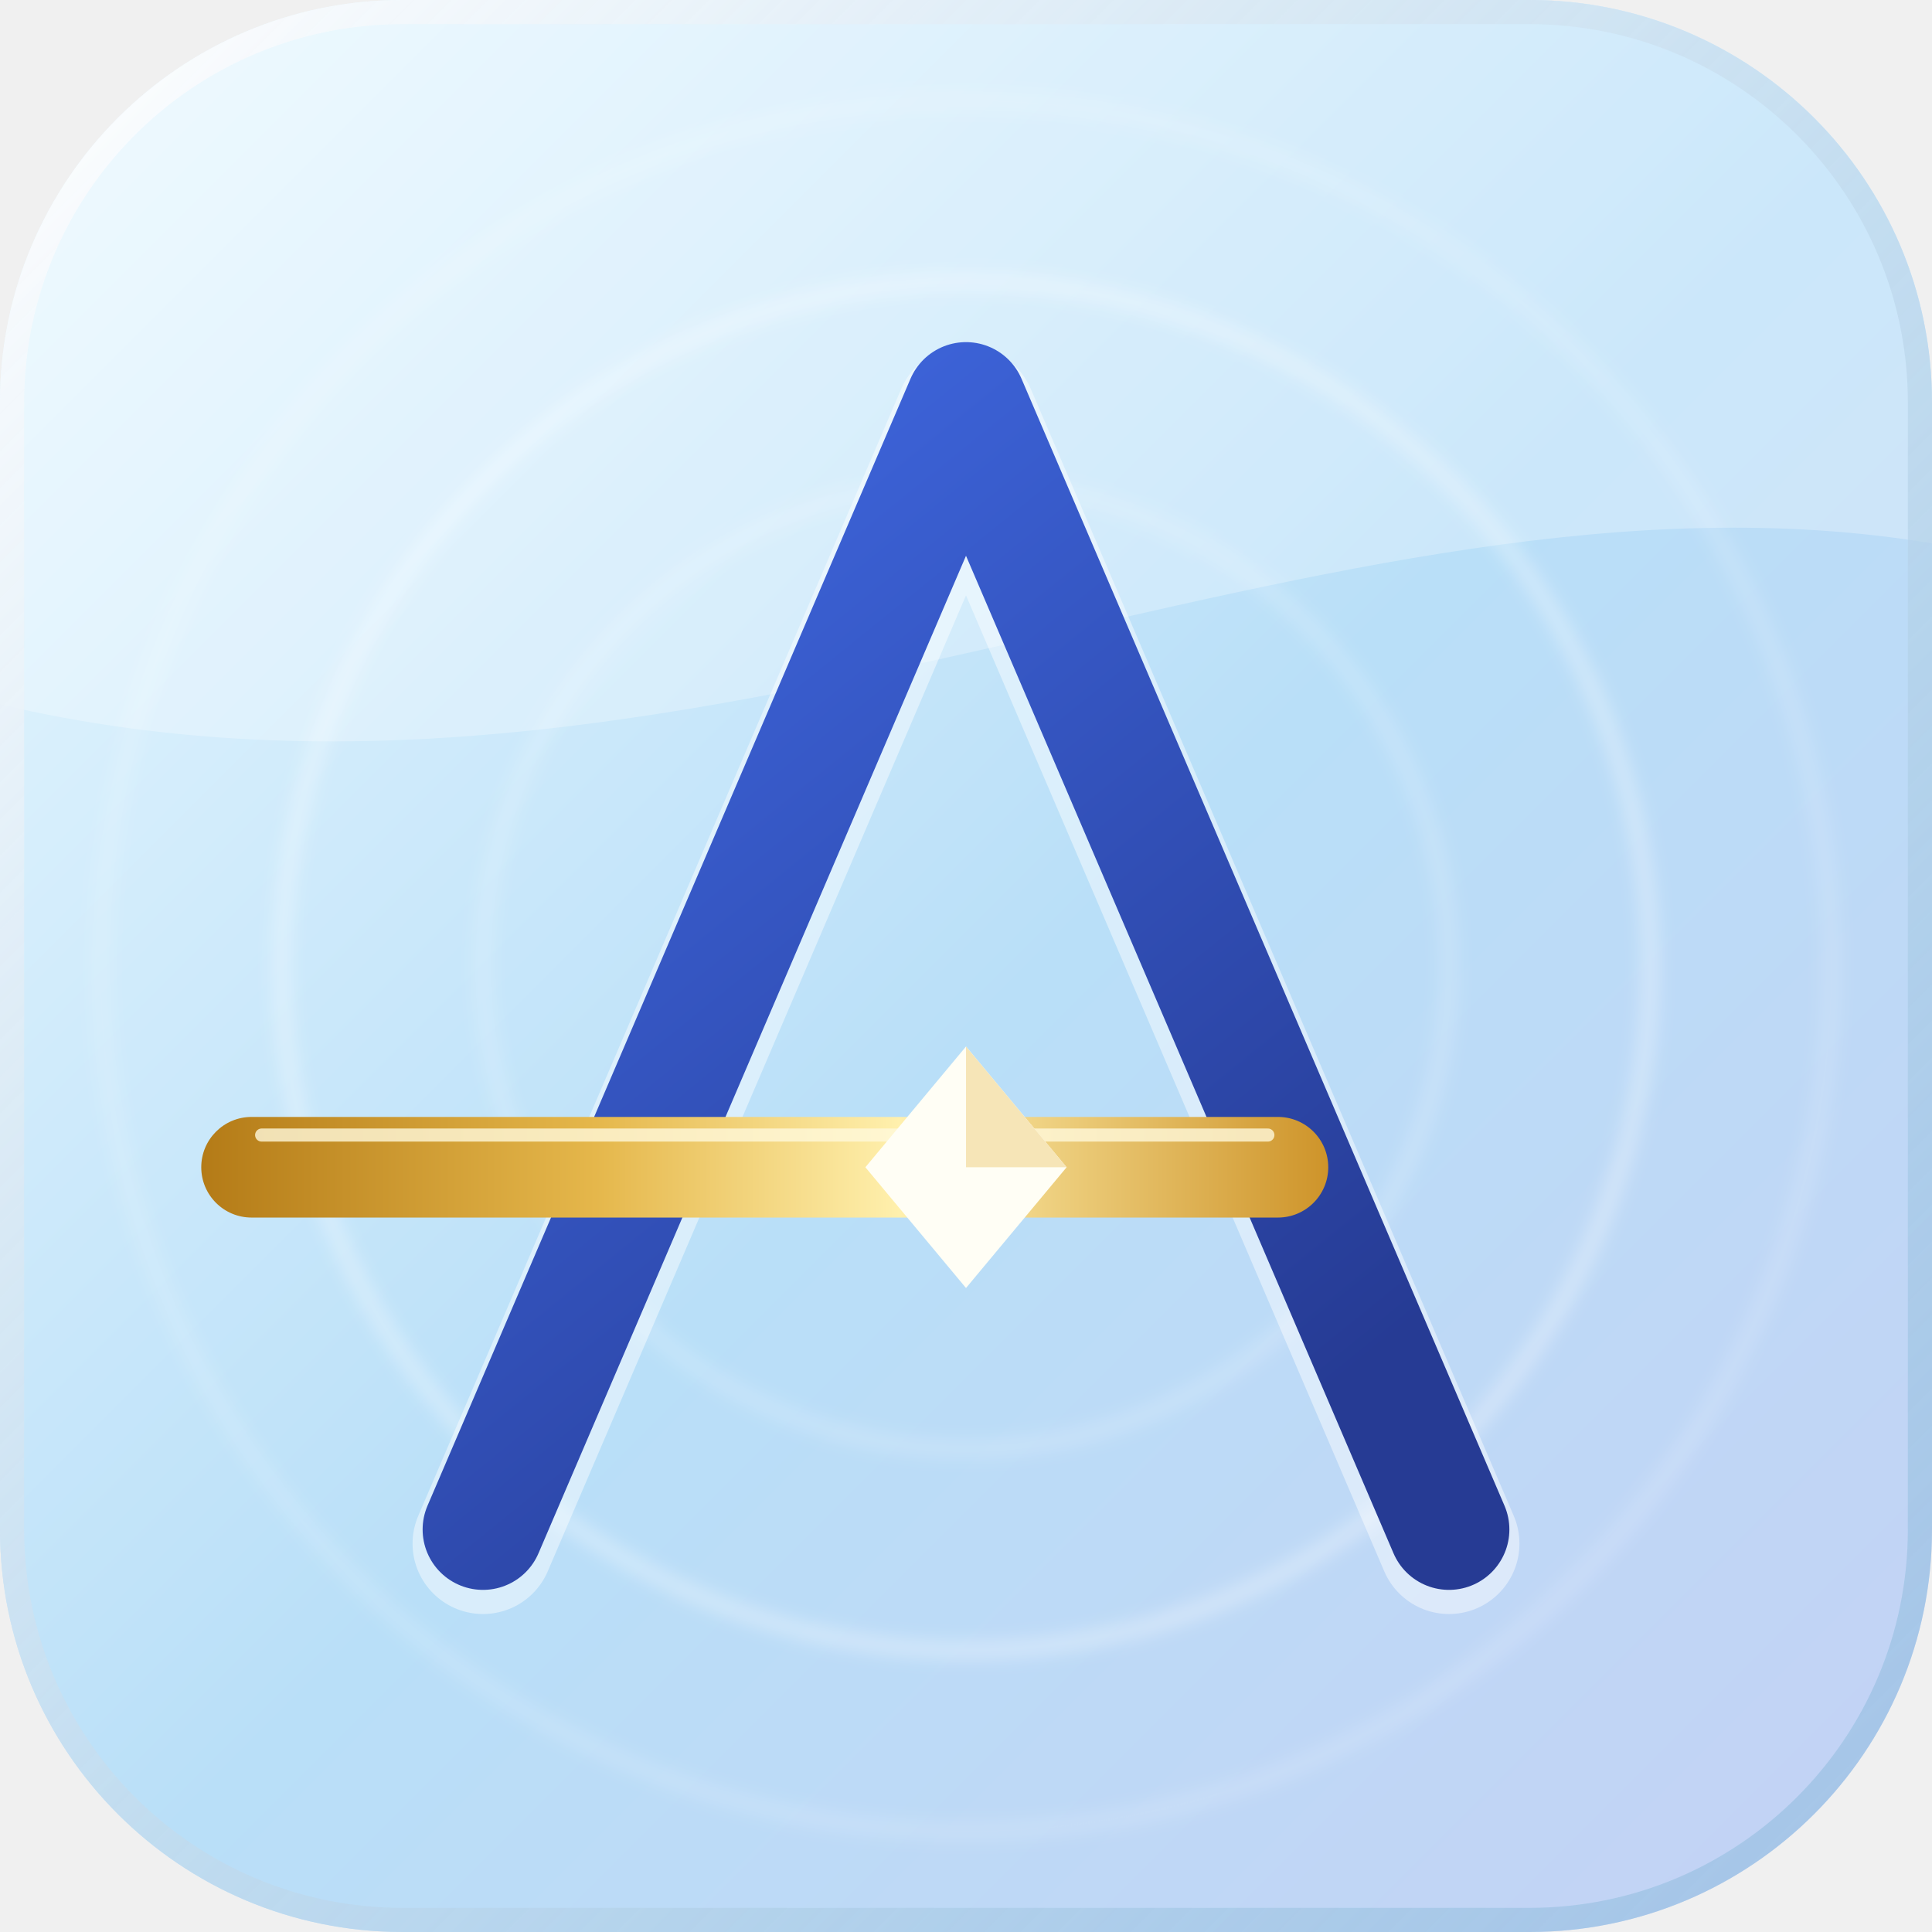
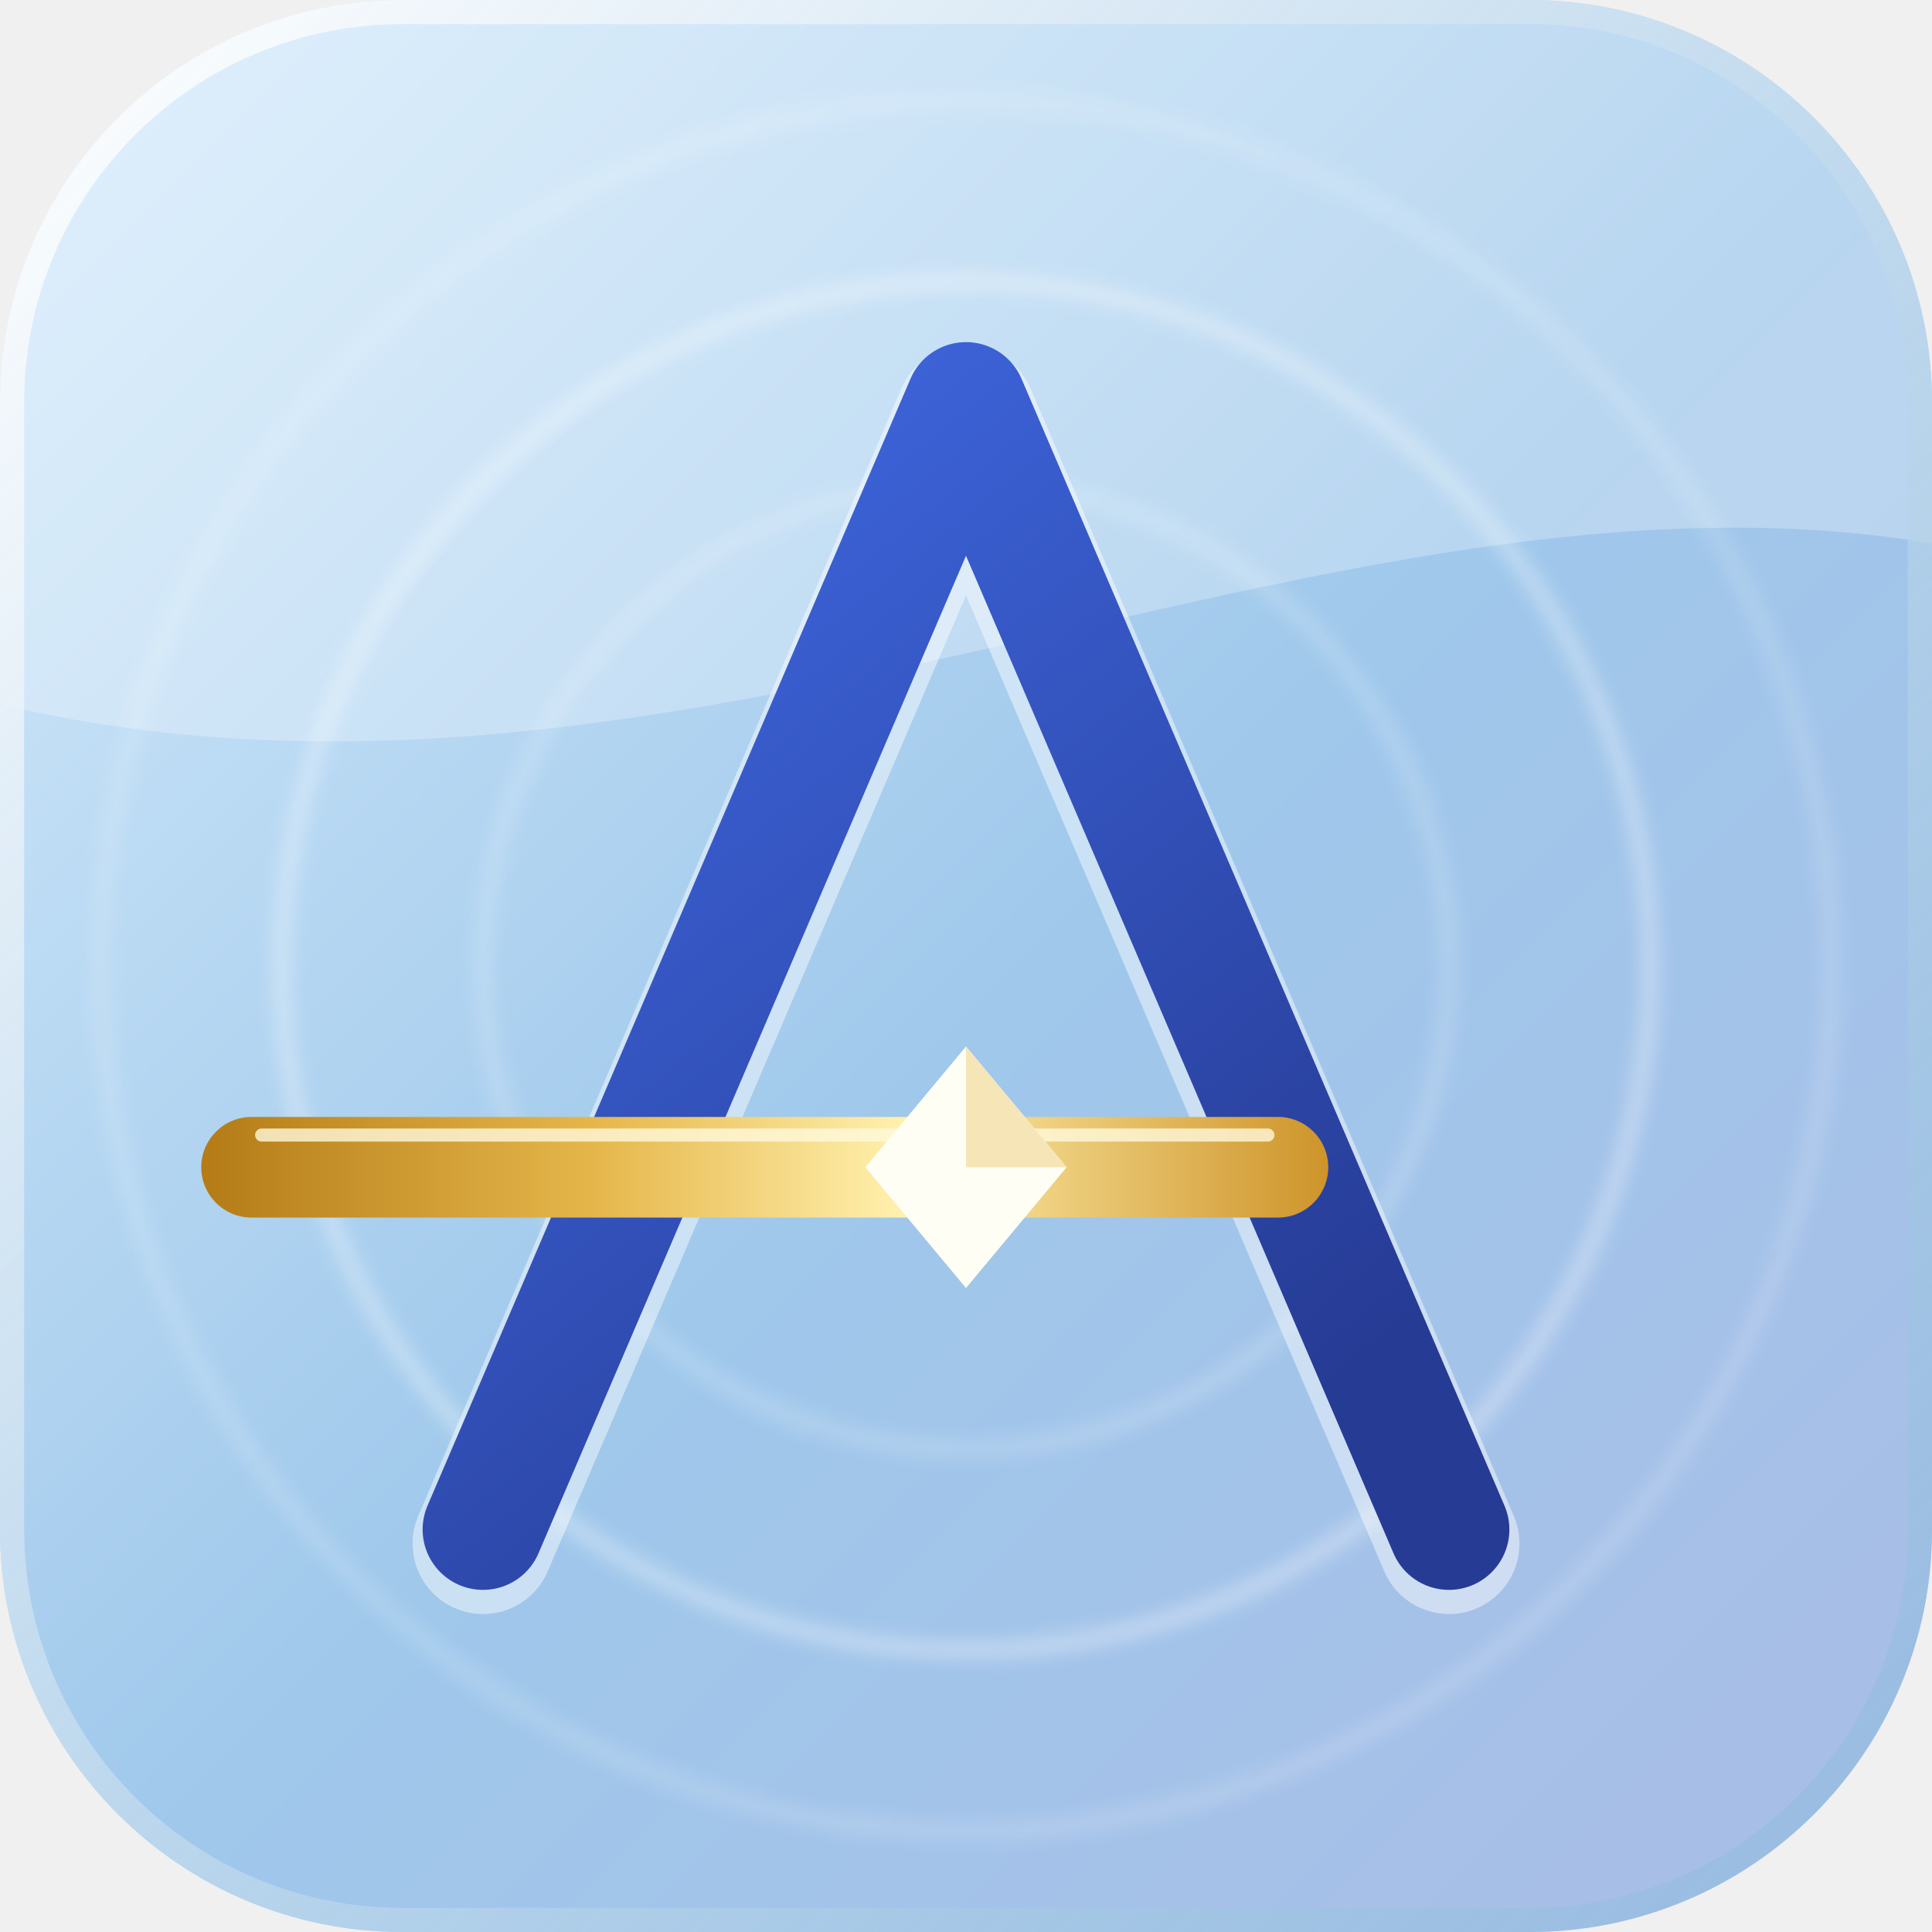
<svg xmlns="http://www.w3.org/2000/svg" viewBox="0 0 96 96">
  <defs>
    <clipPath id="tile">
      <rect width="96" height="96" rx="20" />
    </clipPath>
    <linearGradient id="glass" x2="1" y2="1">
-       <stop stop-color="#edfaff" />
-       <stop offset=".52" stop-color="#b9dff8" />
-       <stop offset="1" stop-color="#c4d1f4" />
+       <stop stop-color="#d8edfc" />
+       <stop offset=".52" stop-color="#9fc8eb" />
+       <stop offset="1" stop-color="#a9bce6" />
    </linearGradient>
    <linearGradient id="edge" x2="1" y2="1">
      <stop stop-color="#fff" stop-opacity=".95" />
      <stop offset="1" stop-color="#8bb9dc" stop-opacity=".55" />
    </linearGradient>
    <linearGradient id="ink" x2=".7" y2="1">
      <stop stop-color="#416be6" />
      <stop offset="1" stop-color="#263b94" />
    </linearGradient>
    <linearGradient id="beam">
      <stop stop-color="#b47b17" />
      <stop offset=".35" stop-color="#e5b74b" />
      <stop offset=".62" stop-color="#fff0ad" />
      <stop offset="1" stop-color="#ce942a" />
    </linearGradient>
    <filter id="soft" x="-15%" y="-15%" width="130%" height="130%">
      <feGaussianBlur stdDeviation=".4" />
    </filter>
  </defs>
  <g clip-path="url(#tile)">
    <rect width="96" height="96" fill="url(#glass)" />
    <g fill="none" stroke="#fff" stroke-width=".9" filter="url(#soft)">
      <circle cx="48" cy="48" r="24" opacity=".18" />
      <circle cx="48" cy="48" r="34" opacity=".32" />
      <circle cx="48" cy="48" r="43" opacity=".16" />
    </g>
    <path d="M0 0h96v27C66 22 34 43 0 35Z" fill="#fff" opacity=".26" />
  </g>
  <rect x=".6" y=".6" width="94.8" height="94.8" rx="19.4" fill="none" stroke="url(#edge)" stroke-width="1.2" />
  <path d="M24 76 48 20 72 76" fill="none" stroke="#fff" stroke-width="7" stroke-linecap="round" stroke-linejoin="round" opacity=".45" transform="translate(0 .7)" />
  <path d="M24 76 48 20 72 76" fill="none" stroke="url(#ink)" stroke-width="6" stroke-linecap="round" stroke-linejoin="round" />
  <rect x="10" y="55.5" width="56" height="5" rx="2.5" fill="url(#beam)" />
  <path d="M13 56.4h50" stroke="#fff9db" stroke-width=".65" stroke-linecap="round" opacity=".8" />
  <path d="m48 52 5 6-5 6-5-6Z" fill="#fffef5" />
  <path d="m48 52 5 6h-5Z" fill="#f6e5b7" />
</svg>
